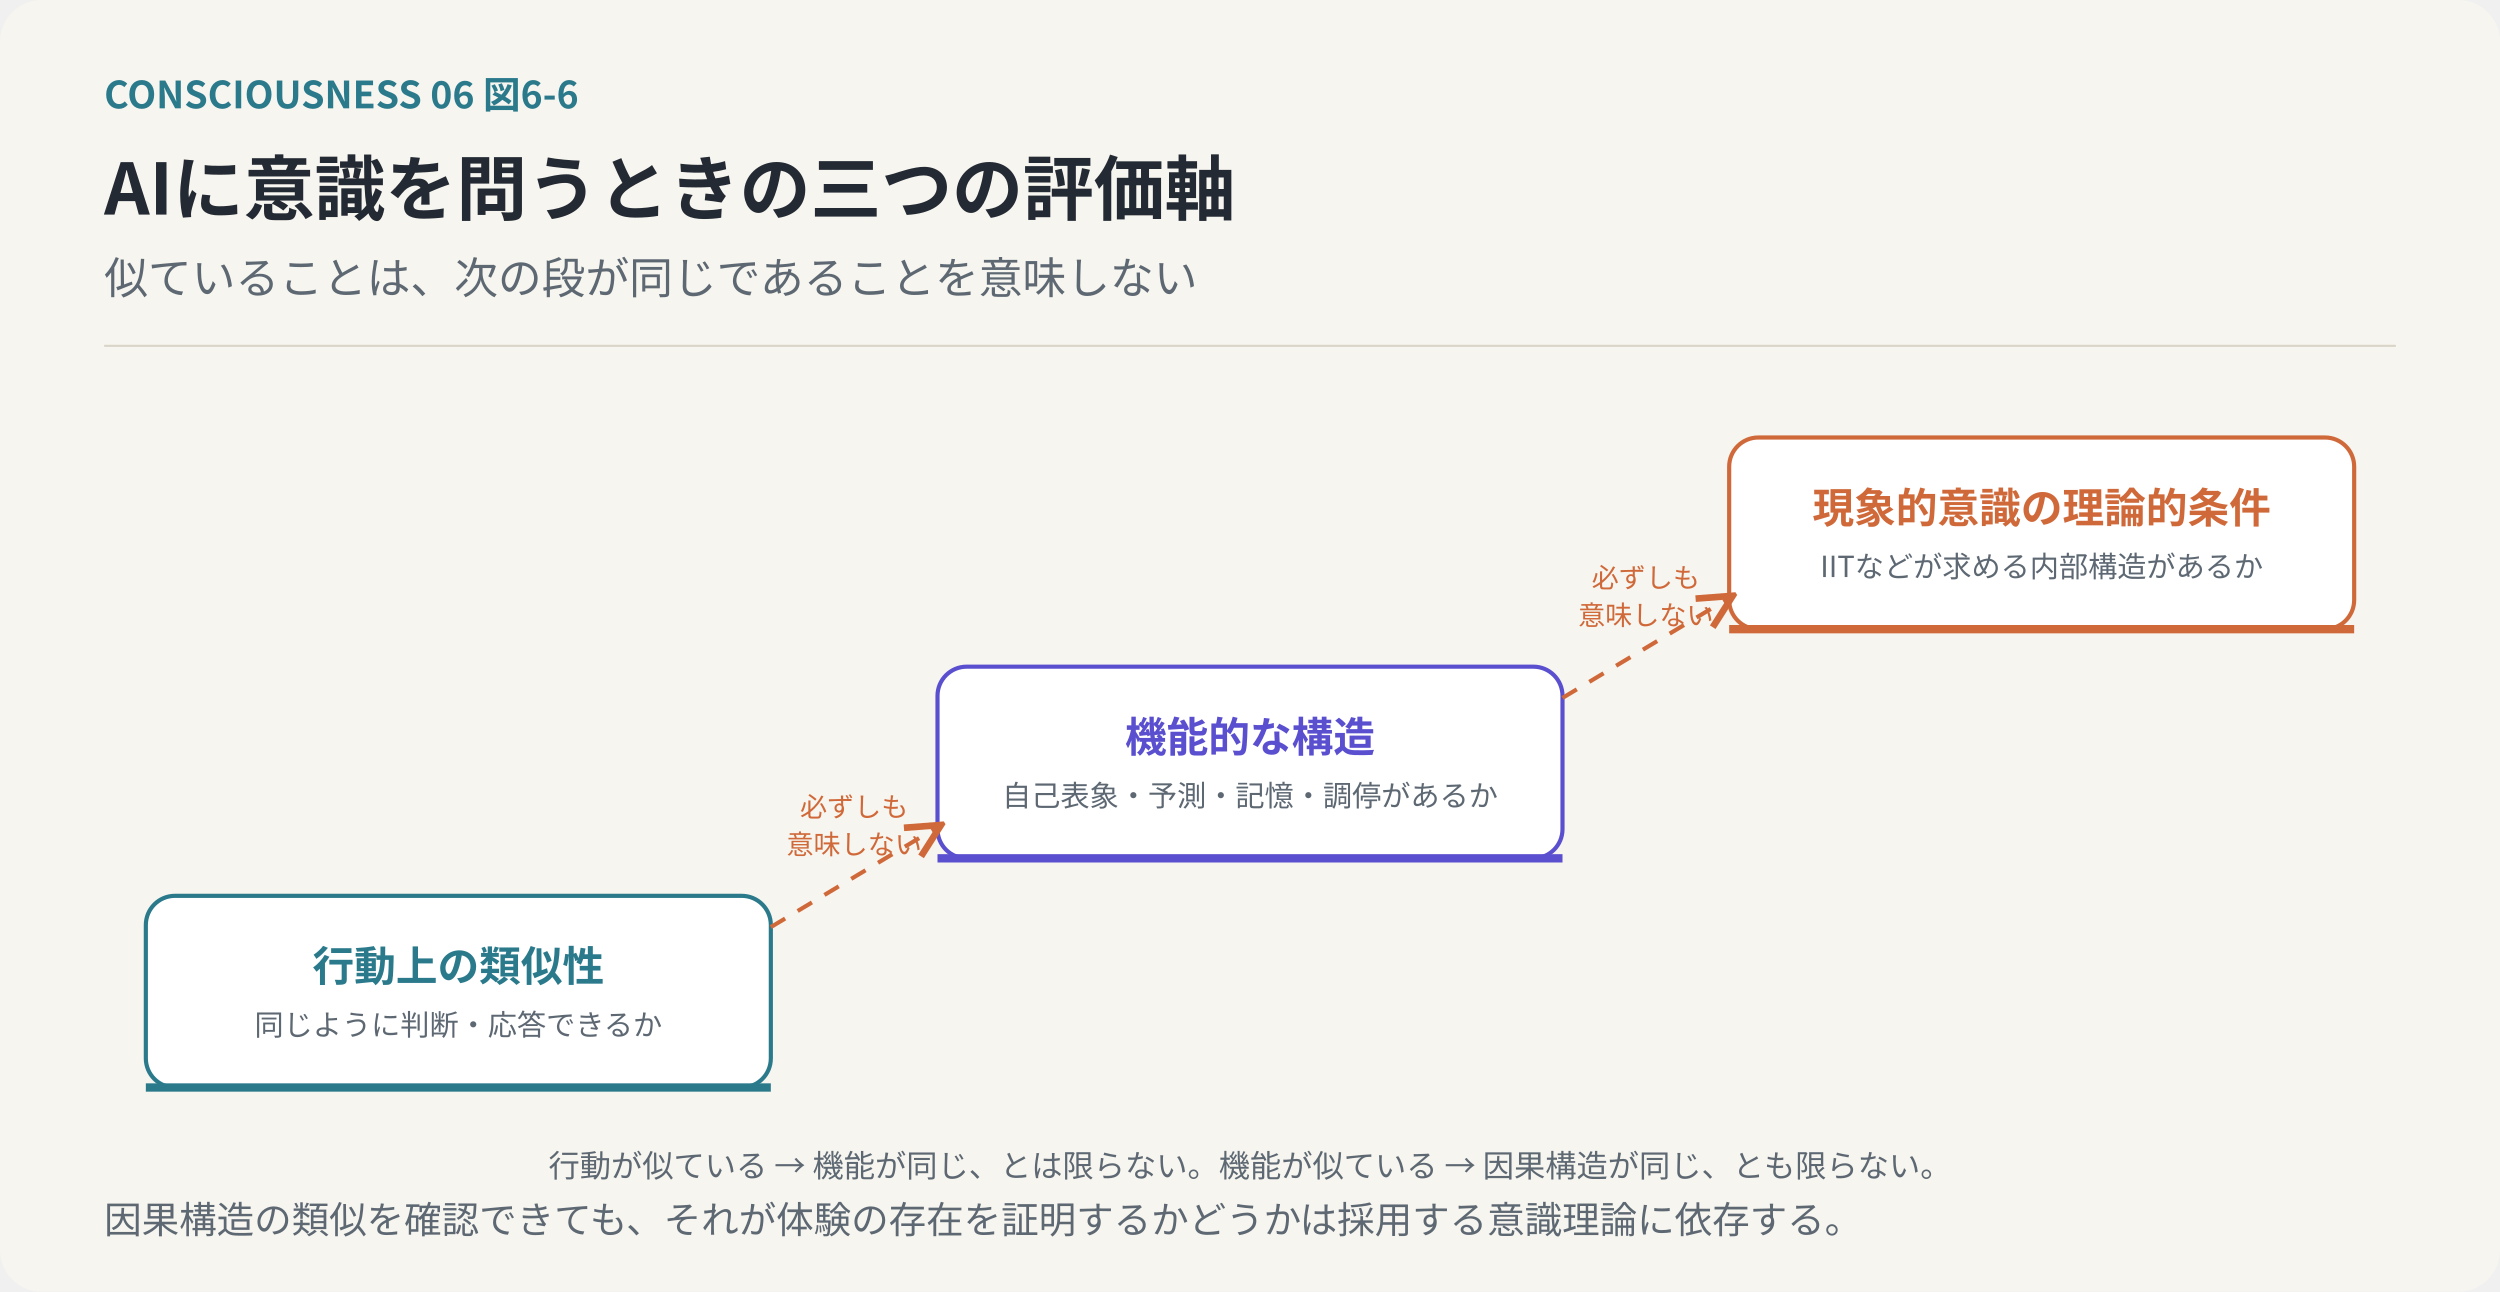
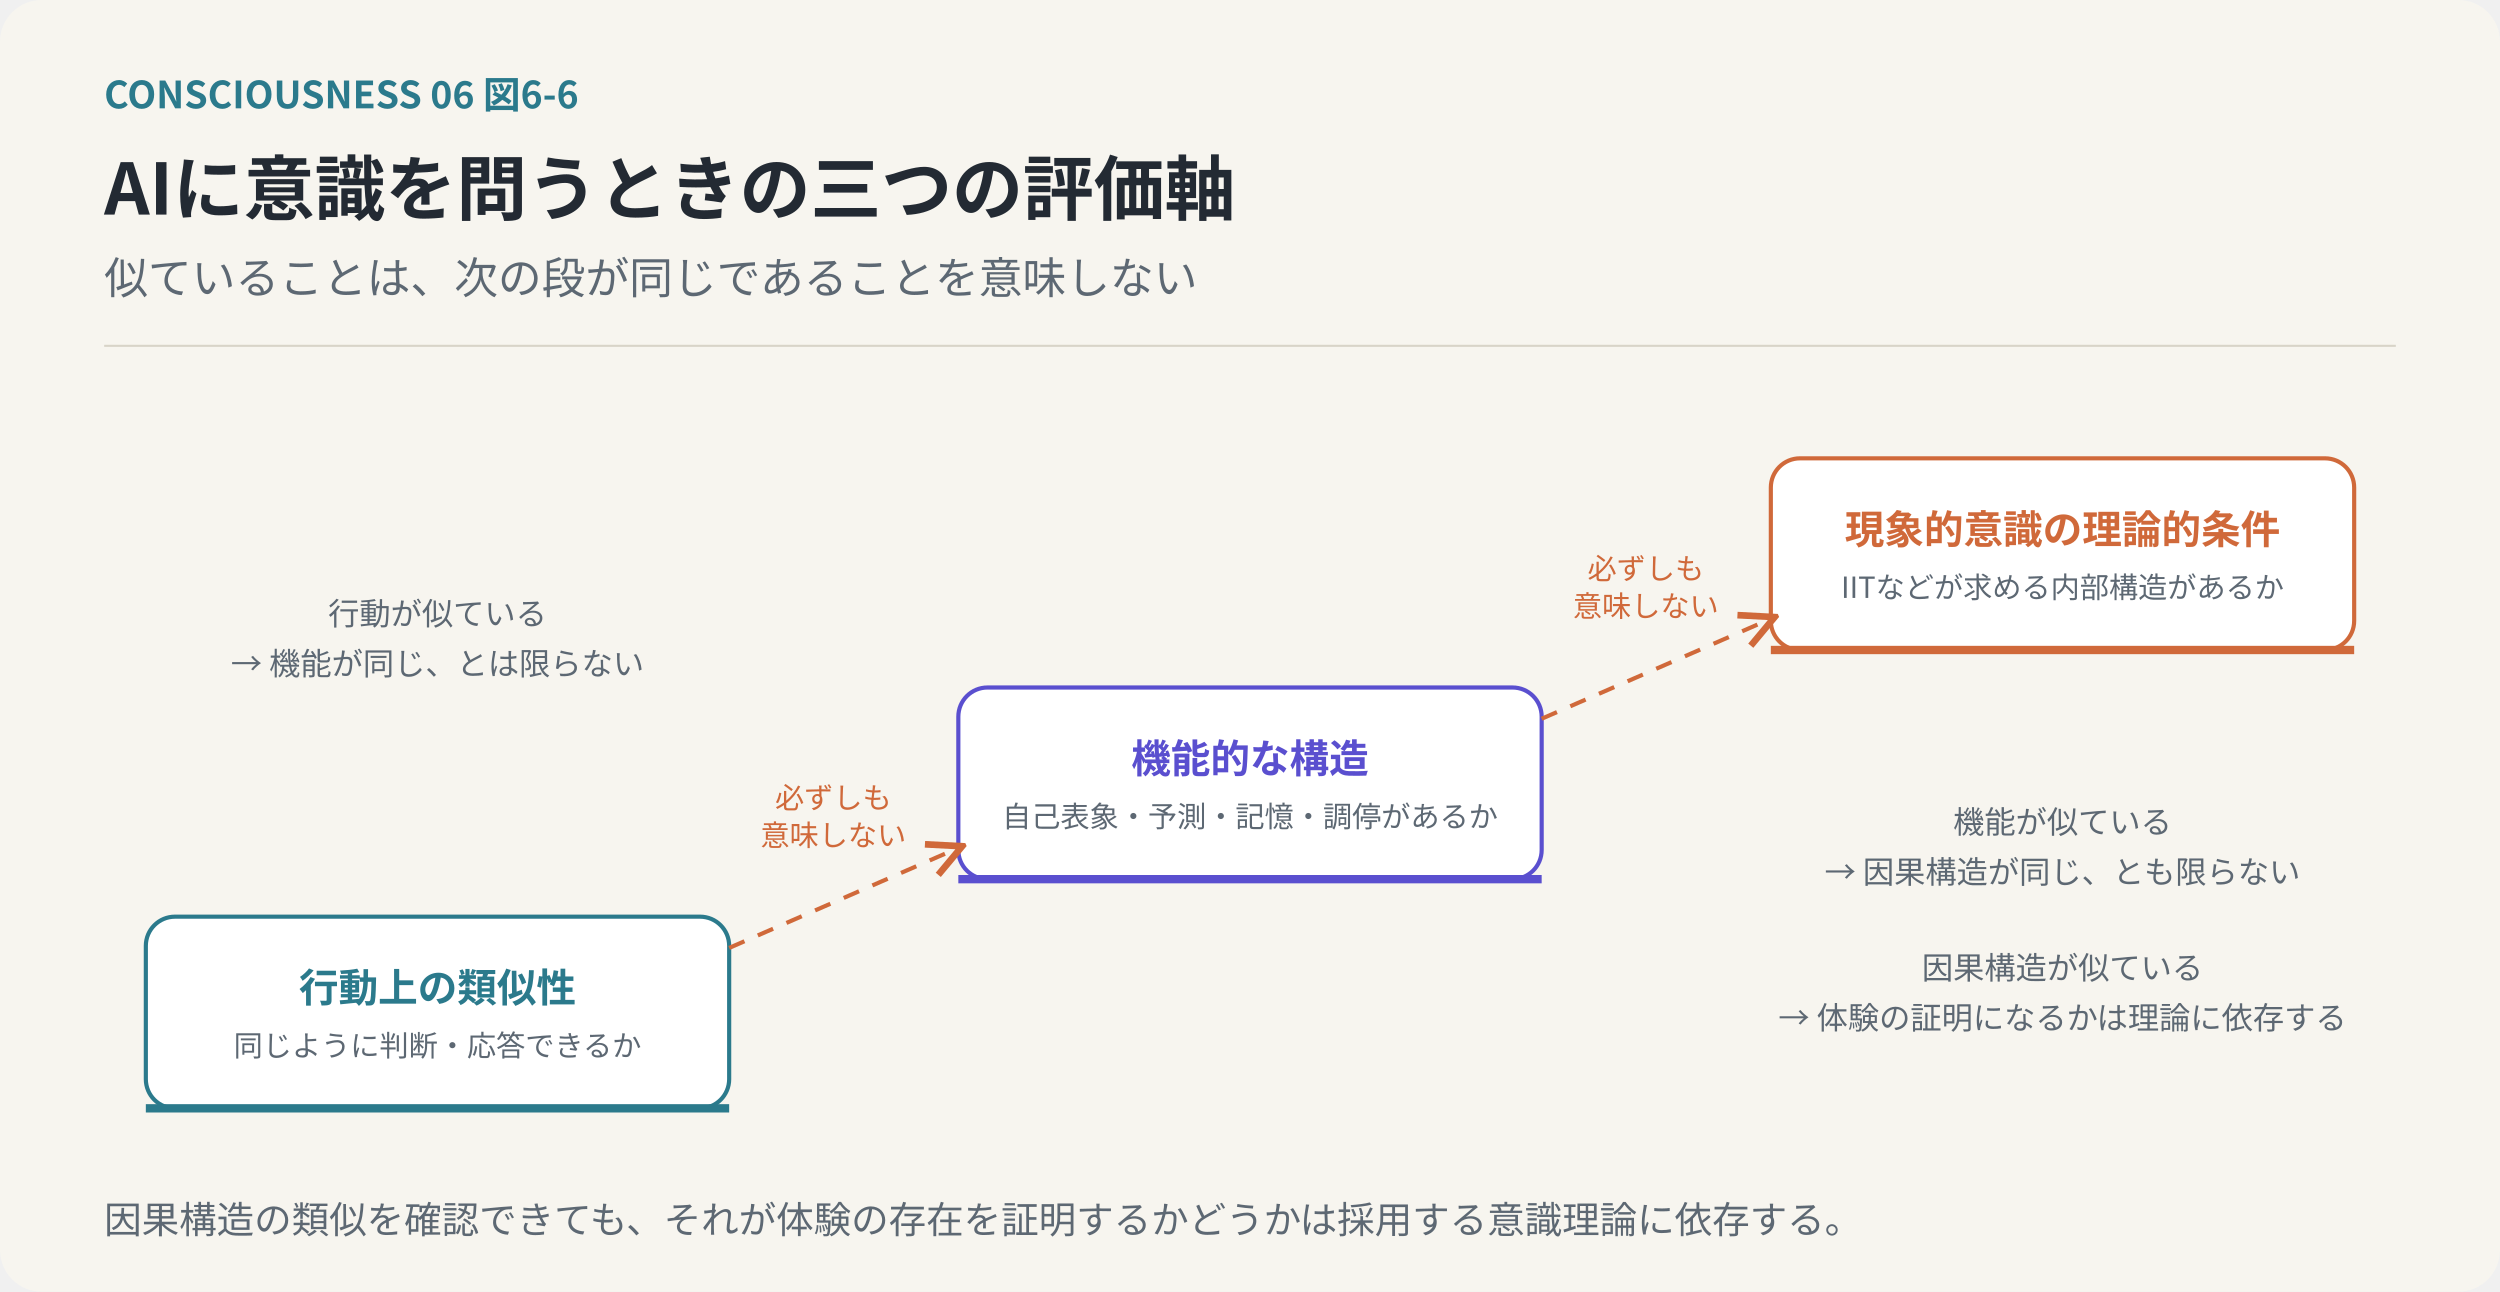
<svg xmlns="http://www.w3.org/2000/svg" width="1200" height="620" viewBox="0 0 1200 620" role="img" aria-labelledby="title desc">
  <defs>
    <marker id="arrow" markerWidth="10" markerHeight="10" refX="8" refY="5" orient="auto-start-reverse">
      <path d="M1,1 L9,5 L1,9" fill="none" stroke="#5d6873" stroke-width="1.4" />
    </marker>
    <marker id="arrow-teal" markerWidth="10" markerHeight="10" refX="8" refY="5" orient="auto-start-reverse">
      <path d="M1,1 L9,5 L1,9" fill="none" stroke="#2b7a8c" stroke-width="1.6" />
    </marker>
    <marker id="arrow-terra" markerWidth="10" markerHeight="10" refX="8" refY="5" orient="auto-start-reverse">
      <path d="M1,1 L9,5 L1,9" fill="none" stroke="#d0693a" stroke-width="1.6" />
    </marker>
    <marker id="arrow-indigo" markerWidth="10" markerHeight="10" refX="8" refY="5" orient="auto-start-reverse">
      <path d="M1,1 L9,5 L1,9" fill="none" stroke="#5a4fcf" stroke-width="1.6" />
    </marker>
    <marker id="arrow-ink" markerWidth="10" markerHeight="10" refX="8" refY="5" orient="auto-start-reverse">
      <path d="M1,1 L9,5 L1,9" fill="none" stroke="#232a33" stroke-width="1.6" />
    </marker>
  </defs>
  <rect width="1200" height="620" rx="20" fill="#f7f5ef" />
  <g font-family="system-ui, -apple-system, &quot;Hiragino Kaku Gothic ProN&quot;, &quot;Noto Sans CJK JP&quot;, Meiryo, sans-serif">
    <text x="50.0" y="52.0" fill="#2b7a8c" font-size="18" text-anchor="start" font-weight="700">CONSCIOUSNESS     06     図6-6</text>
    <text x="50.0" y="103.0" fill="#232a33" font-size="34" text-anchor="start" font-weight="700">AIに意識を問うときの三つの評価軸</text>
    <text x="50.0" y="141.0" fill="#5d6873" font-size="21" text-anchor="start" font-weight="400">似ていることは、次の段が同じであることを意味しない</text>
    <line x1="50.0" y1="166.0" x2="1150.0" y2="166.0" stroke="#d8d4c8" stroke-width="1" />
-     <rect x="70.0" y="430.0" width="300.0" height="92.0" rx="14" fill="#ffffff" stroke="#2b7a8c" stroke-width="2" />
-     <text x="220.0" y="471.0" fill="#2b7a8c" font-size="20" text-anchor="middle" font-weight="700">行動上の類似性</text>
-     <text x="220.0" y="497.0" fill="#5d6873" font-size="14" text-anchor="middle" font-weight="400">同じように判断・応答できるか</text>
-     <line x1="70.0" y1="522.0" x2="370.0" y2="522.0" stroke="#2b7a8c" stroke-width="4" />
-     <rect x="450.0" y="320.0" width="300.0" height="92.0" rx="14" fill="#ffffff" stroke="#5a4fcf" stroke-width="2" />
-     <text x="600.0" y="361.0" fill="#5a4fcf" font-size="20" text-anchor="middle" font-weight="700">機能的な構造</text>
-     <text x="600.0" y="387.0" fill="#5d6873" font-size="14" text-anchor="middle" font-weight="400">自己表象・予測・記憶・調停があるか</text>
-     <line x1="450.0" y1="412.0" x2="750.0" y2="412.0" stroke="#5a4fcf" stroke-width="4" />
-     <rect x="830.0" y="210.0" width="300.0" height="92.0" rx="14" fill="#ffffff" stroke="#d0693a" stroke-width="2" />
-     <text x="980.0" y="251.0" fill="#d0693a" font-size="20" text-anchor="middle" font-weight="700">現象的意識の理論的条件</text>
-     <text x="980.0" y="277.0" fill="#5d6873" font-size="14" text-anchor="middle" font-weight="400">IITなどが求める内部構造があるか</text>
-     <line x1="830.0" y1="302.0" x2="1130.0" y2="302.0" stroke="#d0693a" stroke-width="4" />
-     <line x1="370.0" y1="445.0" x2="450.0" y2="397.0" stroke="#d0693a" stroke-width="2" marker-end="url(#arrow-terra)" stroke-dasharray="8 7" />
-     <text x="410.0" y="392.0" fill="#d0693a" font-size="13" text-anchor="middle" font-weight="400">必ずしも</text>
-     <text x="410.0" y="410.0" fill="#d0693a" font-size="13" text-anchor="middle" font-weight="400">意味しない</text>
-     <line x1="750.0" y1="335.0" x2="830.0" y2="287.0" stroke="#d0693a" stroke-width="2" marker-end="url(#arrow-terra)" stroke-dasharray="8 7" />
-     <text x="790.0" y="282.0" fill="#d0693a" font-size="13" text-anchor="middle" font-weight="400">必ずしも</text>
-     <text x="790.0" y="300.0" fill="#d0693a" font-size="13" text-anchor="middle" font-weight="400">意味しない</text>
-     <text x="600.0" y="565.0" fill="#5d6873" font-size="15" text-anchor="middle" font-weight="400">行動が似ている → 機能が同じ、とは限らない。機能が似ている → 因果構造が同じ、とも限らない。</text>
+     <rect x="70.0" y="440.0" width="280.0" height="92.0" rx="14" fill="#ffffff" stroke="#2b7a8c" stroke-width="2" />
+     <text x="210.0" y="481.0" fill="#2b7a8c" font-size="19" text-anchor="middle" font-weight="700">行動上の類似性</text>
+     <text x="210.0" y="507.0" fill="#5d6873" font-size="14" text-anchor="middle" font-weight="400">同じように判断・応答できるか</text>
+     <line x1="70.0" y1="532.0" x2="350.0" y2="532.0" stroke="#2b7a8c" stroke-width="4" />
+     <rect x="460.0" y="330.0" width="280.0" height="92.0" rx="14" fill="#ffffff" stroke="#5a4fcf" stroke-width="2" />
+     <text x="600.0" y="371.0" fill="#5a4fcf" font-size="19" text-anchor="middle" font-weight="700">機能的な構造</text>
+     <text x="600.0" y="397.0" fill="#5d6873" font-size="14" text-anchor="middle" font-weight="400">自己表象・予測・記憶・調停があるか</text>
+     <line x1="460.0" y1="422.0" x2="740.0" y2="422.0" stroke="#5a4fcf" stroke-width="4" />
+     <rect x="850.0" y="220.0" width="280.0" height="92.0" rx="14" fill="#ffffff" stroke="#d0693a" stroke-width="2" />
+     <text x="990.0" y="261.0" fill="#d0693a" font-size="19" text-anchor="middle" font-weight="700">現象的意識の理論的条件</text>
+     <text x="990.0" y="287.0" fill="#5d6873" font-size="14" text-anchor="middle" font-weight="400">IITなどが求める内部構造があるか</text>
+     <line x1="850.0" y1="312.0" x2="1130.0" y2="312.0" stroke="#d0693a" stroke-width="4" />
+     <line x1="350.0" y1="455.0" x2="460.0" y2="407.0" stroke="#d0693a" stroke-width="2" marker-end="url(#arrow-terra)" stroke-dasharray="8 7" />
+     <text x="400.0" y="388.0" fill="#d0693a" font-size="14" text-anchor="middle" font-weight="400">必ずしも</text>
+     <text x="400.0" y="406.0" fill="#d0693a" font-size="14" text-anchor="middle" font-weight="400">意味しない</text>
+     <line x1="740.0" y1="345.0" x2="850.0" y2="297.0" stroke="#d0693a" stroke-width="2" marker-end="url(#arrow-terra)" stroke-dasharray="8 7" />
+     <text x="790.0" y="278.0" fill="#d0693a" font-size="14" text-anchor="middle" font-weight="400">必ずしも</text>
+     <text x="790.0" y="296.0" fill="#d0693a" font-size="14" text-anchor="middle" font-weight="400">意味しない</text>
+     <text x="210.0" y="300.0" fill="#5d6873" font-size="15" text-anchor="middle" font-weight="400">行動が似ている</text>
+     <text x="210.0" y="324.0" fill="#5d6873" font-size="15" text-anchor="middle" font-weight="400">→ 機能が同じ、とは限らない</text>
+     <text x="990.0" y="400.0" fill="#5d6873" font-size="15" text-anchor="middle" font-weight="400">機能が似ている</text>
+     <text x="990.0" y="424.0" fill="#5d6873" font-size="15" text-anchor="middle" font-weight="400">→ 因果構造が同じ、とも限らない</text>
+     <text x="990.0" y="470.0" fill="#5d6873" font-size="15" text-anchor="middle" font-weight="400">因果構造が似ている</text>
+     <text x="990.0" y="494.0" fill="#5d6873" font-size="15" text-anchor="middle" font-weight="400">→ 体験の証明になるかは理論に依存する</text>
    <text x="50.0" y="592.0" fill="#5d6873" font-size="18" text-anchor="start" font-weight="400">因果構造の類似を確認できても、それが体験の存在を証明するかどうかは採用する意識理論に依存する。</text>
  </g>
</svg>
